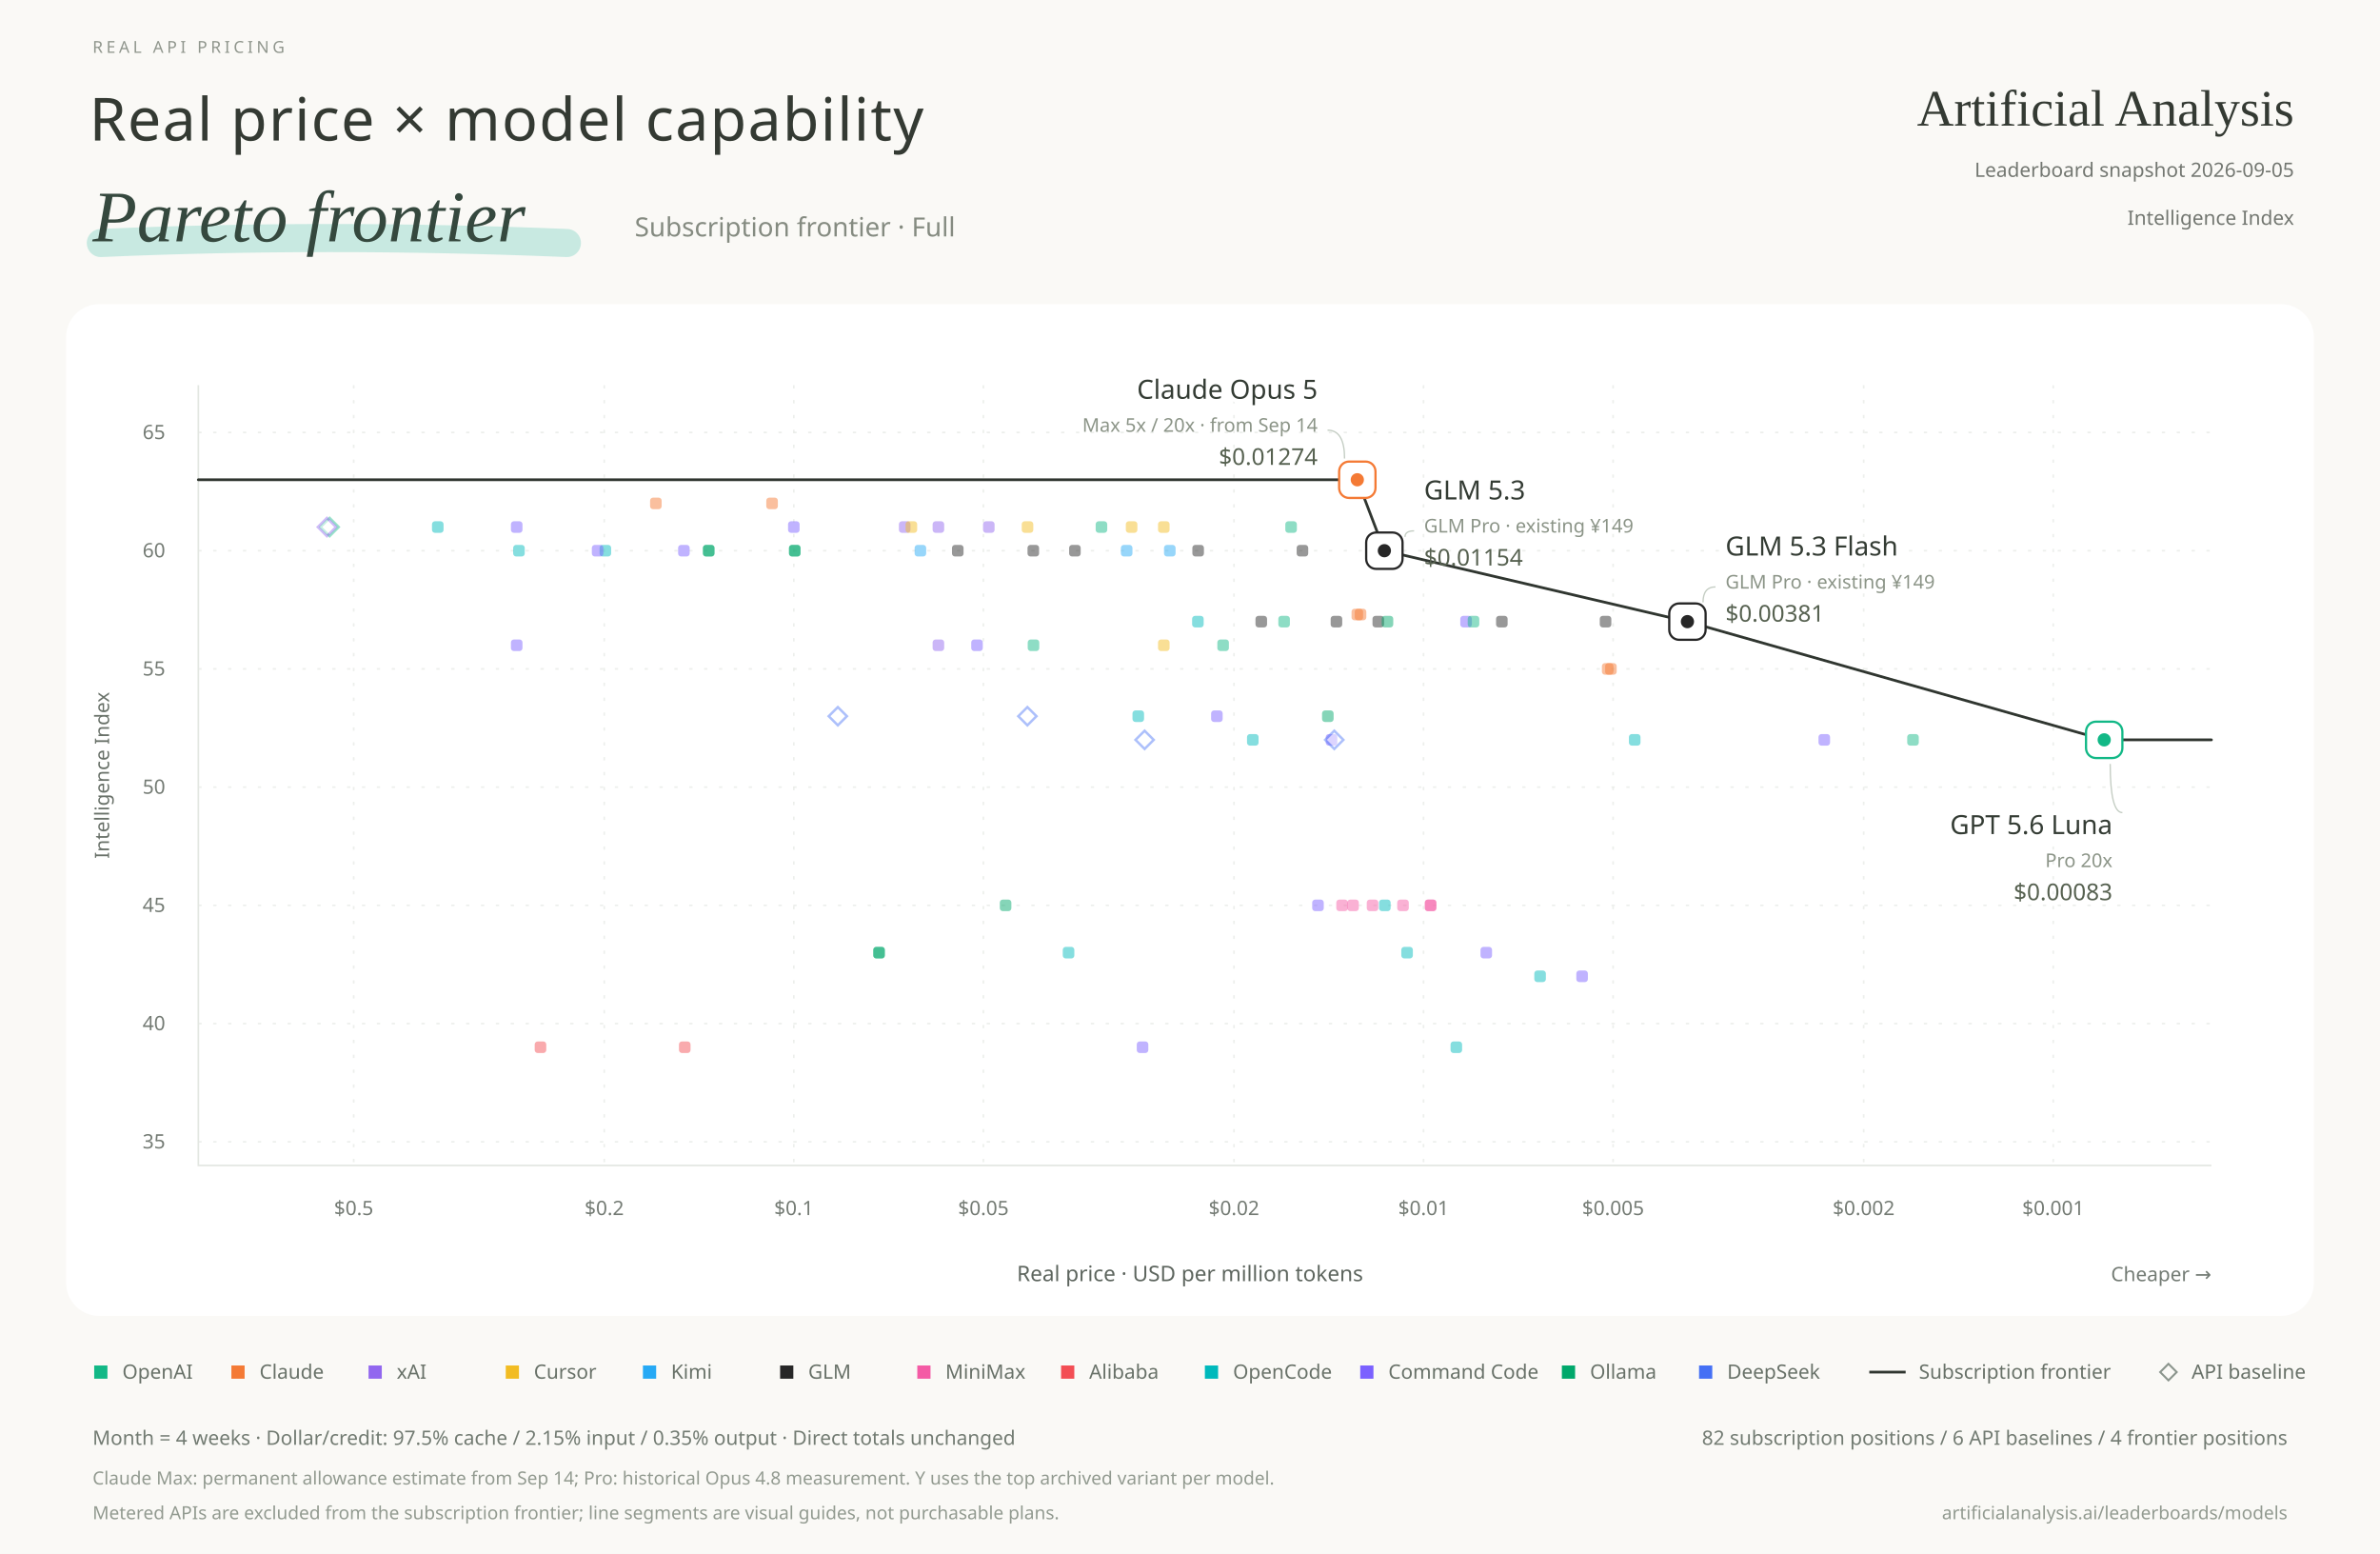
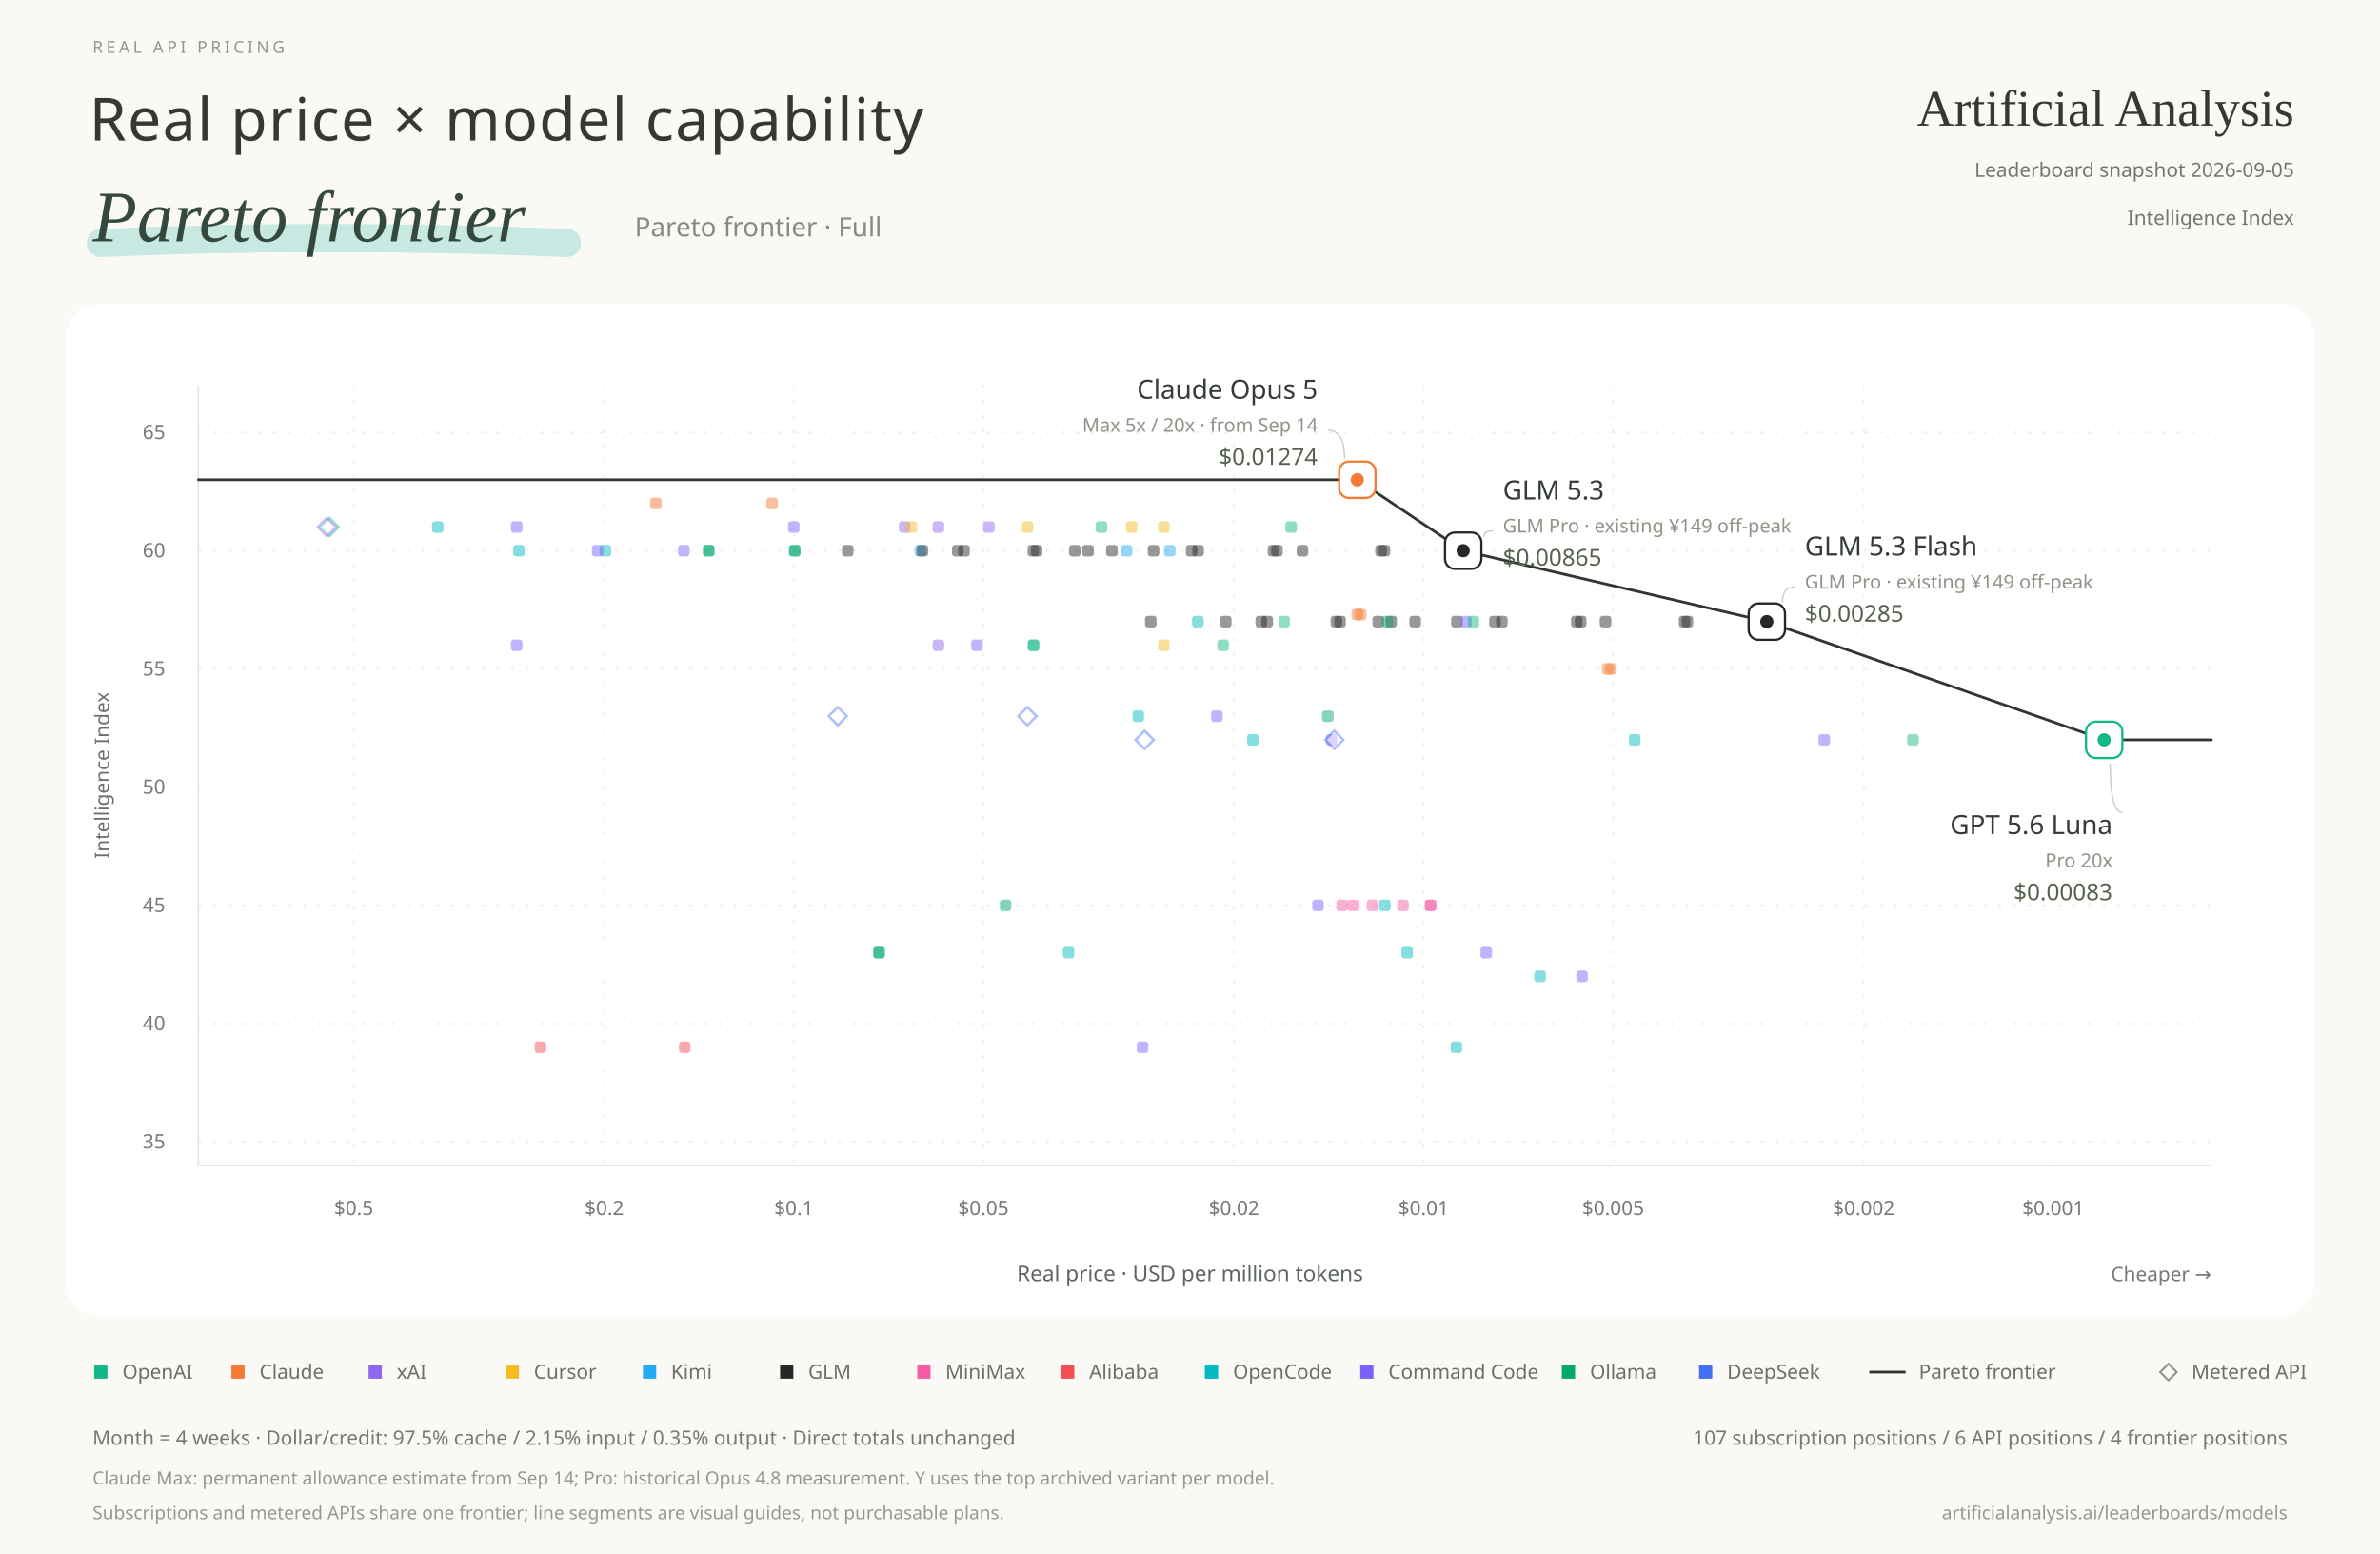
<svg xmlns="http://www.w3.org/2000/svg" width="1440" height="940" viewBox="0 0 1440 940" role="img" aria-labelledby="title desc">
  <style>text{font-family:"Microsoft YaHei","Segoe UI",sans-serif} .serif{font-family:"Times New Roman",serif} .number{font-family:"Segoe UI",sans-serif;font-variant-numeric:tabular-nums} .label-name{paint-order:stroke;stroke:#fff;stroke-width:5px;stroke-linejoin:round} .point:hover{opacity:1}</style>
  <rect width="1440" height="940" fill="#FAF9F6" />
  <text x="56.000" y="32.000" font-size="10" fill="#90968D" text-anchor="start" font-weight="400" letter-spacing="2.1">REAL API PRICING</text>
  <text x="54.000" y="85.000" font-size="36" fill="#343A33" text-anchor="start" font-weight="300" letter-spacing=".8">Real price × model capability</text>
  <path d="M61 147 Q197 141 343 147" stroke="#9FDDD0" stroke-width="17" stroke-linecap="round" opacity=".55" fill="none" />
  <text x="56.000" y="146.000" font-size="44" fill="#35483E" text-anchor="start" font-weight="400" class="serif" font-style="italic">Pareto frontier</text>
-   <text x="384.000" y="143.000" font-size="16" fill="#858B81" text-anchor="start" font-weight="300">Subscription frontier · Full</text>
+   <text x="384.000" y="143.000" font-size="16" fill="#858B81" text-anchor="start" font-weight="300">Pareto frontier · Full</text>
  <text x="1388.000" y="76.000" font-size="31" fill="#343A33" text-anchor="end" font-weight="400" class="serif">Artificial Analysis</text>
  <text x="1388.000" y="107.000" font-size="12" fill="#737771" text-anchor="end" font-weight="400">Leaderboard snapshot  2026-09-05</text>
  <text x="1388.000" y="136.000" font-size="12" fill="#737771" text-anchor="end" font-weight="400">Intelligence Index</text>
  <rect x="40" y="184" width="1360" height="612" rx="20" fill="#FFFFFF" />
  <path d="M1242.299 233V705" stroke="#E8EBE7" stroke-dasharray="2 7" opacity=".8" />
  <text x="1242.299" y="735.000" font-size="12" fill="#747B74" text-anchor="middle" font-weight="400" class="number">$0.001</text>
  <path d="M1127.607 233V705" stroke="#E8EBE7" stroke-dasharray="2 7" opacity=".8" />
  <text x="1127.607" y="735.000" font-size="12" fill="#747B74" text-anchor="middle" font-weight="400" class="number">$0.002</text>
  <path d="M975.991 233V705" stroke="#E8EBE7" stroke-dasharray="2 7" opacity=".8" />
  <text x="975.991" y="735.000" font-size="12" fill="#747B74" text-anchor="middle" font-weight="400" class="number">$0.005</text>
  <path d="M861.299 233V705" stroke="#E8EBE7" stroke-dasharray="2 7" opacity=".8" />
  <text x="861.299" y="735.000" font-size="12" fill="#747B74" text-anchor="middle" font-weight="400" class="number">$0.01</text>
  <path d="M746.606 233V705" stroke="#E8EBE7" stroke-dasharray="2 7" opacity=".8" />
  <text x="746.606" y="735.000" font-size="12" fill="#747B74" text-anchor="middle" font-weight="400" class="number">$0.02</text>
  <path d="M594.991 233V705" stroke="#E8EBE7" stroke-dasharray="2 7" opacity=".8" />
  <text x="594.991" y="735.000" font-size="12" fill="#747B74" text-anchor="middle" font-weight="400" class="number">$0.05</text>
  <path d="M480.299 233V705" stroke="#E8EBE7" stroke-dasharray="2 7" opacity=".8" />
  <text x="480.299" y="735.000" font-size="12" fill="#747B74" text-anchor="middle" font-weight="400" class="number">$0.1</text>
  <path d="M365.606 233V705" stroke="#E8EBE7" stroke-dasharray="2 7" opacity=".8" />
  <text x="365.606" y="735.000" font-size="12" fill="#747B74" text-anchor="middle" font-weight="400" class="number">$0.2</text>
  <path d="M213.991 233V705" stroke="#E8EBE7" stroke-dasharray="2 7" opacity=".8" />
  <text x="213.991" y="735.000" font-size="12" fill="#747B74" text-anchor="middle" font-weight="400" class="number">$0.5</text>
  <path d="M120 690.697H1338" stroke="#E8EBE7" stroke-dasharray="2 7" opacity=".8" />
  <text x="100.000" y="694.697" font-size="12" fill="#747B74" text-anchor="end" font-weight="400" class="number">35</text>
  <path d="M120 619.182H1338" stroke="#E8EBE7" stroke-dasharray="2 7" opacity=".8" />
  <text x="100.000" y="623.182" font-size="12" fill="#747B74" text-anchor="end" font-weight="400" class="number">40</text>
  <path d="M120 547.667H1338" stroke="#E8EBE7" stroke-dasharray="2 7" opacity=".8" />
  <text x="100.000" y="551.667" font-size="12" fill="#747B74" text-anchor="end" font-weight="400" class="number">45</text>
  <path d="M120 476.152H1338" stroke="#E8EBE7" stroke-dasharray="2 7" opacity=".8" />
  <text x="100.000" y="480.152" font-size="12" fill="#747B74" text-anchor="end" font-weight="400" class="number">50</text>
  <path d="M120 404.636H1338" stroke="#E8EBE7" stroke-dasharray="2 7" opacity=".8" />
  <text x="100.000" y="408.636" font-size="12" fill="#747B74" text-anchor="end" font-weight="400" class="number">55</text>
  <path d="M120 333.121H1338" stroke="#E8EBE7" stroke-dasharray="2 7" opacity=".8" />
  <text x="100.000" y="337.121" font-size="12" fill="#747B74" text-anchor="end" font-weight="400" class="number">60</text>
  <path d="M120 261.606H1338" stroke="#E8EBE7" stroke-dasharray="2 7" opacity=".8" />
  <text x="100.000" y="265.606" font-size="12" fill="#747B74" text-anchor="end" font-weight="400" class="number">65</text>
  <path d="M120 233V705H1338" fill="none" stroke="#E3E7E2" />
  <text x="66.000" y="469.000" font-size="12" fill="#697169" text-anchor="middle" font-weight="400" transform="rotate(-90 66 469.0)">Intelligence Index</text>
  <text x="720.000" y="775.000" font-size="13" fill="#5D655E" text-anchor="middle" font-weight="400">Real price · USD per million tokens</text>
  <text x="1338.000" y="775.000" font-size="12" fill="#737B74" text-anchor="end" font-weight="400">Cheaper →</text>
-   <path id="frontier" d="M120.000,290.212 L821.229,290.212 L837.598,333.121 L1020.966,376.030 L1273.130,447.545 L1338.000,447.545" fill="none" stroke="#303630" stroke-width="1.65" stroke-linecap="round" stroke-linejoin="round" />
+   <path id="frontier" d="M120.000,290.212 L821.229,290.212 L885.296,333.121 L1069.003,376.030 L1273.130,447.545 L1338.000,447.545" fill="none" stroke="#303630" stroke-width="1.65" stroke-linecap="round" stroke-linejoin="round" />
  <g class="point" data-billing="subscription" data-frontier="false" data-price="0.03247" data-score="61" data-x="666.424" data-y="318.818" transform="translate(666.424 318.818)">
    <rect x="-3.5" y="-3.5" width="7" height="7" rx="1.8" fill="#12B886" opacity=".48" />
  </g>
  <g class="point" data-billing="subscription" data-frontier="false" data-price="0.01623" data-score="61" data-x="781.167" data-y="318.818" transform="translate(781.167 318.818)">
    <rect x="-3.5" y="-3.5" width="7" height="7" rx="1.8" fill="#12B886" opacity=".48" />
  </g>
  <g class="point" data-billing="subscription" data-frontier="false" data-price="0.01259" data-score="57.3" data-x="823.189" data-y="371.739" transform="translate(823.189 371.739)">
    <rect x="-3.5" y="-3.5" width="7" height="7" rx="1.8" fill="#F47A35" opacity=".48" />
  </g>
  <g class="point" data-billing="subscription" data-frontier="true" data-price="0.01274" data-score="63" data-x="821.229" data-y="290.212" transform="translate(821.229 290.212)">
    <rect x="-11" y="-11" width="22" height="22" rx="6" fill="#FFF" stroke="#F47A35" stroke-width="1.35" />
    <circle r="4" fill="#F47A35" />
  </g>
  <g class="point" data-billing="subscription" data-frontier="false" data-price="0.05894" data-score="61" data-x="567.772" data-y="318.818" transform="translate(567.772 318.818)">
    <rect x="-3.5" y="-3.5" width="7" height="7" rx="1.8" fill="#9267EF" opacity=".48" />
  </g>
  <g class="point" data-billing="subscription" data-frontier="false" data-price="0.04902" data-score="61" data-x="598.267" data-y="318.818" transform="translate(598.267 318.818)">
    <rect x="-3.5" y="-3.5" width="7" height="7" rx="1.8" fill="#9267EF" opacity=".48" />
  </g>
  <g class="point" data-billing="subscription" data-frontier="false" data-price="0.06667" data-score="61" data-x="547.381" data-y="318.818" transform="translate(547.381 318.818)">
    <rect x="-3.5" y="-3.5" width="7" height="7" rx="1.8" fill="#9267EF" opacity=".48" />
  </g>
  <g class="point" data-billing="subscription" data-frontier="false" data-price="0.02585" data-score="61" data-x="704.151" data-y="318.818" transform="translate(704.151 318.818)">
    <rect x="-3.5" y="-3.5" width="7" height="7" rx="1.8" fill="#F2BC22" opacity=".48" />
  </g>
  <g class="point" data-billing="subscription" data-frontier="false" data-price="0.06506" data-score="61" data-x="551.426" data-y="318.818" transform="translate(551.426 318.818)">
    <rect x="-3.5" y="-3.5" width="7" height="7" rx="1.8" fill="#F2BC22" opacity=".48" />
  </g>
  <g class="point" data-billing="subscription" data-frontier="false" data-price="0.04255" data-score="61" data-x="621.688" data-y="318.818" transform="translate(621.688 318.818)">
    <rect x="-3.5" y="-3.5" width="7" height="7" rx="1.8" fill="#F2BC22" opacity=".48" />
  </g>
  <g class="point" data-billing="subscription" data-frontier="false" data-price="0.02908" data-score="61" data-x="684.669" data-y="318.818" transform="translate(684.669 318.818)">
    <rect x="-3.5" y="-3.5" width="7" height="7" rx="1.8" fill="#F2BC22" opacity=".48" />
  </g>
  <g class="point" data-billing="subscription" data-frontier="false" data-price="0.02529" data-score="60" data-x="707.775" data-y="333.121" transform="translate(707.775 333.121)">
    <rect x="-3.5" y="-3.5" width="7" height="7" rx="1.8" fill="#26A9F5" opacity=".48" />
  </g>
  <g class="point" data-billing="subscription" data-frontier="false" data-price="0.06295" data-score="60" data-x="556.881" data-y="333.121" transform="translate(556.881 333.121)">
    <rect x="-3.5" y="-3.5" width="7" height="7" rx="1.8" fill="#26A9F5" opacity=".48" />
  </g>
  <g class="point" data-billing="subscription" data-frontier="false" data-price="0.02961" data-score="60" data-x="681.681" data-y="333.121" transform="translate(681.681 333.121)">
    <rect x="-3.5" y="-3.5" width="7" height="7" rx="1.8" fill="#26A9F5" opacity=".48" />
  </g>
+   <g class="point" data-billing="subscription" data-frontier="false" data-price="0.08211" data-score="60" data-x="512.914" data-y="333.121" transform="translate(512.914 333.121)">
+     <rect x="-3.5" y="-3.5" width="7" height="7" rx="1.8" fill="#272727" opacity=".48" />
+   </g>
  <g class="point" data-billing="subscription" data-frontier="false" data-price="0.05491" data-score="60" data-x="579.492" data-y="333.121" transform="translate(579.492 333.121)">
    <rect x="-3.5" y="-3.5" width="7" height="7" rx="1.8" fill="#272727" opacity=".48" />
  </g>
+   <g class="point" data-billing="subscription" data-frontier="false" data-price="0.04115" data-score="60" data-x="627.224" data-y="333.121" transform="translate(627.224 333.121)">
+     <rect x="-3.5" y="-3.5" width="7" height="7" rx="1.8" fill="#272727" opacity=".48" />
+   </g>
+   <g class="point" data-billing="subscription" data-frontier="false" data-price="0.02711" data-score="57" data-x="696.276" data-y="376.030" transform="translate(696.276 376.030)">
+     <rect x="-3.5" y="-3.5" width="7" height="7" rx="1.8" fill="#272727" opacity=".48" />
+   </g>
  <g class="point" data-billing="subscription" data-frontier="false" data-price="0.0181" data-score="57" data-x="763.123" data-y="376.030" transform="translate(763.123 376.030)">
    <rect x="-3.5" y="-3.5" width="7" height="7" rx="1.8" fill="#272727" opacity=".48" />
  </g>
+   <g class="point" data-billing="subscription" data-frontier="false" data-price="0.01357" data-score="57" data-x="810.786" data-y="376.030" transform="translate(810.786 376.030)">
+     <rect x="-3.5" y="-3.5" width="7" height="7" rx="1.8" fill="#272727" opacity=".48" />
+   </g>
+   <g class="point" data-billing="subscription" data-frontier="false" data-price="0.0341" data-score="60" data-x="658.319" data-y="333.121" transform="translate(658.319 333.121)">
+     <rect x="-3.5" y="-3.5" width="7" height="7" rx="1.8" fill="#272727" opacity=".48" />
+   </g>
  <g class="point" data-billing="subscription" data-frontier="false" data-price="0.0228" data-score="60" data-x="724.926" data-y="333.121" transform="translate(724.926 333.121)">
    <rect x="-3.5" y="-3.5" width="7" height="7" rx="1.8" fill="#272727" opacity=".48" />
  </g>
+   <g class="point" data-billing="subscription" data-frontier="false" data-price="0.01709" data-score="60" data-x="772.624" data-y="333.121" transform="translate(772.624 333.121)">
+     <rect x="-3.5" y="-3.5" width="7" height="7" rx="1.8" fill="#272727" opacity=".48" />
+   </g>
+   <g class="point" data-billing="subscription" data-frontier="false" data-price="0.01126" data-score="57" data-x="841.663" data-y="376.030" transform="translate(841.663 376.030)">
+     <rect x="-3.5" y="-3.5" width="7" height="7" rx="1.8" fill="#272727" opacity=".48" />
+   </g>
  <g class="point" data-billing="subscription" data-frontier="false" data-price="0.00751" data-score="57" data-x="908.680" data-y="376.030" transform="translate(908.680 376.030)">
    <rect x="-3.5" y="-3.5" width="7" height="7" rx="1.8" fill="#272727" opacity=".48" />
  </g>
+   <g class="point" data-billing="subscription" data-frontier="false" data-price="0.00563" data-score="57" data-x="956.355" data-y="376.030" transform="translate(956.355 376.030)">
+     <rect x="-3.5" y="-3.5" width="7" height="7" rx="1.8" fill="#272727" opacity=".48" />
+   </g>
+   <g class="point" data-billing="subscription" data-frontier="false" data-price="0.06249" data-score="60" data-x="558.095" data-y="333.121" transform="translate(558.095 333.121)">
+     <rect x="-3.5" y="-3.5" width="7" height="7" rx="1.8" fill="#272727" opacity=".48" />
+   </g>
  <g class="point" data-billing="subscription" data-frontier="false" data-price="0.04166" data-score="60" data-x="625.186" data-y="333.121" transform="translate(625.186 333.121)">
    <rect x="-3.5" y="-3.5" width="7" height="7" rx="1.8" fill="#272727" opacity=".48" />
  </g>
+   <g class="point" data-billing="subscription" data-frontier="false" data-price="0.03125" data-score="60" data-x="672.761" data-y="333.121" transform="translate(672.761 333.121)">
+     <rect x="-3.5" y="-3.5" width="7" height="7" rx="1.8" fill="#272727" opacity=".48" />
+   </g>
+   <g class="point" data-billing="subscription" data-frontier="false" data-price="0.02061" data-score="57" data-x="741.635" data-y="376.030" transform="translate(741.635 376.030)">
+     <rect x="-3.5" y="-3.5" width="7" height="7" rx="1.8" fill="#272727" opacity=".48" />
+   </g>
  <g class="point" data-billing="subscription" data-frontier="false" data-price="0.01375" data-score="57" data-x="808.606" data-y="376.030" transform="translate(808.606 376.030)">
    <rect x="-3.5" y="-3.5" width="7" height="7" rx="1.8" fill="#272727" opacity=".48" />
  </g>
-   <g class="point" data-billing="subscription" data-frontier="true" data-price="0.01154" data-score="60" data-x="837.598" data-y="333.121" transform="translate(837.598 333.121)">
+   <g class="point" data-billing="subscription" data-frontier="false" data-price="0.01031" data-score="57" data-x="856.247" data-y="376.030" transform="translate(856.247 376.030)">
+     <rect x="-3.5" y="-3.5" width="7" height="7" rx="1.8" fill="#272727" opacity=".48" />
+   </g>
+   <g class="point" data-billing="subscription" data-frontier="false" data-price="0.01731" data-score="60" data-x="770.508" data-y="333.121" transform="translate(770.508 333.121)">
+     <rect x="-3.5" y="-3.5" width="7" height="7" rx="1.8" fill="#272727" opacity=".48" />
+   </g>
+   <g class="point" data-billing="subscription" data-frontier="false" data-price="0.01154" data-score="60" data-x="837.598" data-y="333.121" transform="translate(837.598 333.121)">
+     <rect x="-3.5" y="-3.5" width="7" height="7" rx="1.8" fill="#272727" opacity=".48" />
+   </g>
+   <g class="point" data-billing="subscription" data-frontier="true" data-price="0.00865" data-score="60" data-x="885.296" data-y="333.121" transform="translate(885.296 333.121)">
    <rect x="-11" y="-11" width="22" height="22" rx="6" fill="#FFF" stroke="#272727" stroke-width="1.35" />
    <circle r="4" fill="#272727" />
  </g>
-   <g class="point" data-billing="subscription" data-frontier="true" data-price="0.00381" data-score="57" data-x="1020.966" data-y="376.030" transform="translate(1020.966 376.030)">
+   <g class="point" data-billing="subscription" data-frontier="false" data-price="0.00571" data-score="57" data-x="954.021" data-y="376.030" transform="translate(954.021 376.030)">
+     <rect x="-3.5" y="-3.5" width="7" height="7" rx="1.8" fill="#272727" opacity=".48" />
+   </g>
+   <g class="point" data-billing="subscription" data-frontier="false" data-price="0.00381" data-score="57" data-x="1020.966" data-y="376.030" transform="translate(1020.966 376.030)">
+     <rect x="-3.5" y="-3.5" width="7" height="7" rx="1.8" fill="#272727" opacity=".48" />
+   </g>
+   <g class="point" data-billing="subscription" data-frontier="true" data-price="0.00285" data-score="57" data-x="1069.003" data-y="376.030" transform="translate(1069.003 376.030)">
    <rect x="-11" y="-11" width="22" height="22" rx="6" fill="#FFF" stroke="#272727" stroke-width="1.35" />
    <circle r="4" fill="#272727" />
  </g>
+   <g class="point" data-billing="subscription" data-frontier="false" data-price="0.05367" data-score="60" data-x="583.271" data-y="333.121" transform="translate(583.271 333.121)">
+     <rect x="-3.5" y="-3.5" width="7" height="7" rx="1.8" fill="#272727" opacity=".48" />
+   </g>
  <g class="point" data-billing="subscription" data-frontier="false" data-price="0.03578" data-score="60" data-x="650.362" data-y="333.121" transform="translate(650.362 333.121)">
    <rect x="-3.5" y="-3.5" width="7" height="7" rx="1.8" fill="#272727" opacity=".48" />
  </g>
+   <g class="point" data-billing="subscription" data-frontier="false" data-price="0.02684" data-score="60" data-x="697.933" data-y="333.121" transform="translate(697.933 333.121)">
+     <rect x="-3.5" y="-3.5" width="7" height="7" rx="1.8" fill="#272727" opacity=".48" />
+   </g>
+   <g class="point" data-billing="subscription" data-frontier="false" data-price="0.01771" data-score="57" data-x="766.728" data-y="376.030" transform="translate(766.728 376.030)">
+     <rect x="-3.5" y="-3.5" width="7" height="7" rx="1.8" fill="#272727" opacity=".48" />
+   </g>
  <g class="point" data-billing="subscription" data-frontier="false" data-price="0.0118" data-score="57" data-x="833.912" data-y="376.030" transform="translate(833.912 376.030)">
    <rect x="-3.5" y="-3.5" width="7" height="7" rx="1.8" fill="#272727" opacity=".48" />
  </g>
+   <g class="point" data-billing="subscription" data-frontier="false" data-price="0.00885" data-score="57" data-x="881.513" data-y="376.030" transform="translate(881.513 376.030)">
+     <rect x="-3.5" y="-3.5" width="7" height="7" rx="1.8" fill="#272727" opacity=".48" />
+   </g>
+   <g class="point" data-billing="subscription" data-frontier="false" data-price="0.02335" data-score="60" data-x="720.981" data-y="333.121" transform="translate(720.981 333.121)">
+     <rect x="-3.5" y="-3.5" width="7" height="7" rx="1.8" fill="#272727" opacity=".48" />
+   </g>
  <g class="point" data-billing="subscription" data-frontier="false" data-price="0.01557" data-score="60" data-x="788.037" data-y="333.121" transform="translate(788.037 333.121)">
    <rect x="-3.5" y="-3.5" width="7" height="7" rx="1.8" fill="#272727" opacity=".48" />
  </g>
+   <g class="point" data-billing="subscription" data-frontier="false" data-price="0.01168" data-score="60" data-x="835.603" data-y="333.121" transform="translate(835.603 333.121)">
+     <rect x="-3.5" y="-3.5" width="7" height="7" rx="1.8" fill="#272727" opacity=".48" />
+   </g>
+   <g class="point" data-billing="subscription" data-frontier="false" data-price="0.0077" data-score="57" data-x="904.546" data-y="376.030" transform="translate(904.546 376.030)">
+     <rect x="-3.5" y="-3.5" width="7" height="7" rx="1.8" fill="#272727" opacity=".48" />
+   </g>
  <g class="point" data-billing="subscription" data-frontier="false" data-price="0.00514" data-score="57" data-x="971.422" data-y="376.030" transform="translate(971.422 376.030)">
+     <rect x="-3.5" y="-3.5" width="7" height="7" rx="1.8" fill="#272727" opacity=".48" />
+   </g>
+   <g class="point" data-billing="subscription" data-frontier="false" data-price="0.00385" data-score="57" data-x="1019.238" data-y="376.030" transform="translate(1019.238 376.030)">
    <rect x="-3.5" y="-3.5" width="7" height="7" rx="1.8" fill="#272727" opacity=".48" />
  </g>
  <g class="point" data-billing="subscription" data-frontier="false" data-price="0.01205" data-score="45" data-x="830.443" data-y="547.667" transform="translate(830.443 547.667)">
    <rect x="-3.5" y="-3.5" width="7" height="7" rx="1.8" fill="#F45BA5" opacity=".48" />
  </g>
  <g class="point" data-billing="subscription" data-frontier="false" data-price="0.00975" data-score="45" data-x="865.488" data-y="547.667" transform="translate(865.488 547.667)">
    <rect x="-3.5" y="-3.5" width="7" height="7" rx="1.8" fill="#F45BA5" opacity=".48" />
  </g>
  <g class="point" data-billing="subscription" data-frontier="false" data-price="0.00974" data-score="45" data-x="865.658" data-y="547.667" transform="translate(865.658 547.667)">
    <rect x="-3.5" y="-3.5" width="7" height="7" rx="1.8" fill="#F45BA5" opacity=".48" />
  </g>
  <g class="point" data-billing="subscription" data-frontier="false" data-price="0.01294" data-score="45" data-x="818.652" data-y="547.667" transform="translate(818.652 547.667)">
    <rect x="-3.5" y="-3.5" width="7" height="7" rx="1.8" fill="#F45BA5" opacity=".48" />
  </g>
  <g class="point" data-billing="subscription" data-frontier="false" data-price="0.01078" data-score="45" data-x="848.871" data-y="547.667" transform="translate(848.871 547.667)">
    <rect x="-3.5" y="-3.5" width="7" height="7" rx="1.8" fill="#F45BA5" opacity=".48" />
  </g>
  <g class="point" data-billing="subscription" data-frontier="false" data-price="0.01347" data-score="45" data-x="812.010" data-y="547.667" transform="translate(812.010 547.667)">
    <rect x="-3.5" y="-3.5" width="7" height="7" rx="1.8" fill="#F45BA5" opacity=".48" />
  </g>
  <g class="point" data-billing="subscription" data-frontier="false" data-price="0.14901" data-score="39" data-x="414.304" data-y="633.485" transform="translate(414.304 633.485)">
    <rect x="-3.5" y="-3.5" width="7" height="7" rx="1.8" fill="#F34E54" opacity=".48" />
  </g>
  <g class="point" data-billing="subscription" data-frontier="false" data-price="0.25253" data-score="39" data-x="327.017" data-y="633.485" transform="translate(327.017 633.485)">
    <rect x="-3.5" y="-3.5" width="7" height="7" rx="1.8" fill="#F34E54" opacity=".48" />
  </g>
  <g class="point" data-billing="subscription" data-frontier="false" data-price="0.36765" data-score="61" data-x="264.868" data-y="318.818" transform="translate(264.868 318.818)">
    <rect x="-3.5" y="-3.5" width="7" height="7" rx="1.8" fill="#00B9BC" opacity=".48" />
  </g>
  <g class="point" data-billing="subscription" data-frontier="false" data-price="0.01867" data-score="52" data-x="757.993" data-y="447.545" transform="translate(757.993 447.545)">
    <rect x="-3.5" y="-3.5" width="7" height="7" rx="1.8" fill="#00B9BC" opacity=".48" />
  </g>
  <g class="point" data-billing="subscription" data-frontier="false" data-price="0.02282" data-score="57" data-x="724.781" data-y="376.030" transform="translate(724.781 376.030)">
    <rect x="-3.5" y="-3.5" width="7" height="7" rx="1.8" fill="#00B9BC" opacity=".48" />
  </g>
  <g class="point" data-billing="subscription" data-frontier="false" data-price="0.1992" data-score="60" data-x="366.269" data-y="333.121" transform="translate(366.269 333.121)">
    <rect x="-3.5" y="-3.5" width="7" height="7" rx="1.8" fill="#00B9BC" opacity=".48" />
  </g>
  <g class="point" data-billing="subscription" data-frontier="false" data-price="0.27322" data-score="60" data-x="313.987" data-y="333.121" transform="translate(313.987 333.121)">
    <rect x="-3.5" y="-3.5" width="7" height="7" rx="1.8" fill="#00B9BC" opacity=".48" />
  </g>
  <g class="point" data-billing="subscription" data-frontier="false" data-price="0.03662" data-score="43" data-x="646.522" data-y="576.273" transform="translate(646.522 576.273)">
    <rect x="-3.5" y="-3.5" width="7" height="7" rx="1.8" fill="#00B9BC" opacity=".48" />
  </g>
  <g class="point" data-billing="subscription" data-frontier="false" data-price="0.01062" data-score="43" data-x="851.345" data-y="576.273" transform="translate(851.345 576.273)">
    <rect x="-3.5" y="-3.5" width="7" height="7" rx="1.8" fill="#00B9BC" opacity=".48" />
  </g>
  <g class="point" data-billing="subscription" data-frontier="false" data-price="0.01152" data-score="45" data-x="837.885" data-y="547.667" transform="translate(837.885 547.667)">
    <rect x="-3.5" y="-3.5" width="7" height="7" rx="1.8" fill="#00B9BC" opacity=".48" />
  </g>
  <g class="point" data-billing="subscription" data-frontier="false" data-price="0.00887" data-score="39" data-x="881.140" data-y="633.485" transform="translate(881.140 633.485)">
    <rect x="-3.5" y="-3.5" width="7" height="7" rx="1.8" fill="#00B9BC" opacity=".48" />
  </g>
  <g class="point" data-billing="subscription" data-frontier="false" data-price="0.02838" data-score="53" data-x="688.701" data-y="433.242" transform="translate(688.701 433.242)">
    <rect x="-3.5" y="-3.5" width="7" height="7" rx="1.8" fill="#00B9BC" opacity=".48" />
  </g>
  <g class="point" data-billing="subscription" data-frontier="false" data-price="0.00462" data-score="52" data-x="989.070" data-y="447.545" transform="translate(989.070 447.545)">
    <rect x="-3.5" y="-3.5" width="7" height="7" rx="1.8" fill="#00B9BC" opacity=".48" />
  </g>
  <g class="point" data-billing="subscription" data-frontier="false" data-price="0.00653" data-score="42" data-x="931.817" data-y="590.576" transform="translate(931.817 590.576)">
    <rect x="-3.5" y="-3.5" width="7" height="7" rx="1.8" fill="#00B9BC" opacity=".48" />
  </g>
  <g class="point" data-billing="subscription" data-frontier="false" data-price="0.1" data-score="61" data-x="480.299" data-y="318.818" transform="translate(480.299 318.818)">
    <rect x="-3.5" y="-3.5" width="7" height="7" rx="1.8" fill="#7B61FF" opacity=".48" />
  </g>
  <g class="point" data-billing="subscription" data-frontier="false" data-price="0.0056" data-score="42" data-x="957.239" data-y="590.576" transform="translate(957.239 590.576)">
    <rect x="-3.5" y="-3.5" width="7" height="7" rx="1.8" fill="#7B61FF" opacity=".48" />
  </g>
  <g class="point" data-billing="subscription" data-frontier="false" data-price="0.00231" data-score="52" data-x="1103.763" data-y="447.545" transform="translate(1103.763 447.545)">
    <rect x="-3.5" y="-3.5" width="7" height="7" rx="1.8" fill="#7B61FF" opacity=".48" />
  </g>
  <g class="point" data-billing="subscription" data-frontier="false" data-price="0.01471" data-score="45" data-x="797.438" data-y="547.667" transform="translate(797.438 547.667)">
    <rect x="-3.5" y="-3.5" width="7" height="7" rx="1.8" fill="#7B61FF" opacity=".48" />
  </g>
  <g class="point" data-billing="subscription" data-frontier="false" data-price="0.00856" data-score="57" data-x="887.026" data-y="376.030" transform="translate(887.026 376.030)">
    <rect x="-3.5" y="-3.5" width="7" height="7" rx="1.8" fill="#7B61FF" opacity=".48" />
  </g>
  <g class="point" data-billing="subscription" data-frontier="false" data-price="0.02794" data-score="39" data-x="691.287" data-y="633.485" transform="translate(691.287 633.485)">
    <rect x="-3.5" y="-3.5" width="7" height="7" rx="1.8" fill="#7B61FF" opacity=".48" />
  </g>
  <g class="point" data-billing="subscription" data-frontier="false" data-price="0.02129" data-score="53" data-x="736.264" data-y="433.242" transform="translate(736.264 433.242)">
    <rect x="-3.5" y="-3.5" width="7" height="7" rx="1.8" fill="#7B61FF" opacity=".48" />
  </g>
  <g class="point" data-billing="subscription" data-frontier="false" data-price="0.014" data-score="52" data-x="805.624" data-y="447.545" transform="translate(805.624 447.545)">
    <rect x="-3.5" y="-3.5" width="7" height="7" rx="1.8" fill="#7B61FF" opacity=".48" />
  </g>
  <g class="point" data-billing="subscription" data-frontier="false" data-price="0.00795" data-score="43" data-x="899.259" data-y="576.273" transform="translate(899.259 576.273)">
    <rect x="-3.5" y="-3.5" width="7" height="7" rx="1.8" fill="#7B61FF" opacity=".48" />
  </g>
  <g class="point" data-billing="subscription" data-frontier="false" data-price="0.14948" data-score="60" data-x="413.783" data-y="333.121" transform="translate(413.783 333.121)">
    <rect x="-3.5" y="-3.5" width="7" height="7" rx="1.8" fill="#7B61FF" opacity=".48" />
  </g>
  <g class="point" data-billing="subscription" data-frontier="false" data-price="0.20492" data-score="60" data-x="361.585" data-y="333.121" transform="translate(361.585 333.121)">
    <rect x="-3.5" y="-3.5" width="7" height="7" rx="1.8" fill="#7B61FF" opacity=".48" />
  </g>
  <g class="point" data-billing="subscription" data-frontier="false" data-price="0.27548" data-score="56" data-x="312.624" data-y="390.333" transform="translate(312.624 390.333)">
    <rect x="-3.5" y="-3.5" width="7" height="7" rx="1.8" fill="#7B61FF" opacity=".48" />
  </g>
  <g class="point" data-billing="subscription" data-frontier="false" data-price="0.27548" data-score="61" data-x="312.624" data-y="318.818" transform="translate(312.624 318.818)">
    <rect x="-3.5" y="-3.5" width="7" height="7" rx="1.8" fill="#7B61FF" opacity=".48" />
  </g>
  <g class="point" data-billing="subscription" data-frontier="false" data-price="0.05118" data-score="56" data-x="591.132" data-y="390.333" transform="translate(591.132 390.333)">
    <rect x="-3.5" y="-3.5" width="7" height="7" rx="1.8" fill="#7B61FF" opacity=".48" />
  </g>
  <g class="point" data-billing="subscription" data-frontier="false" data-price="0.01419" data-score="53" data-x="803.394" data-y="433.242" transform="translate(803.394 433.242)">
    <rect x="-3.5" y="-3.5" width="7" height="7" rx="1.8" fill="#00A86B" opacity=".48" />
  </g>
  <g class="point" data-billing="subscription" data-frontier="false" data-price="0.09965" data-score="60" data-x="480.879" data-y="333.121" transform="translate(480.879 333.121)">
    <rect x="-3.5" y="-3.5" width="7" height="7" rx="1.8" fill="#00A86B" opacity=".48" />
  </g>
  <g class="point" data-billing="subscription" data-frontier="false" data-price="0.01141" data-score="57" data-x="839.473" data-y="376.030" transform="translate(839.473 376.030)">
    <rect x="-3.5" y="-3.5" width="7" height="7" rx="1.8" fill="#00A86B" opacity=".48" />
  </g>
  <g class="point" data-billing="subscription" data-frontier="false" data-price="0.13652" data-score="60" data-x="428.789" data-y="333.121" transform="translate(428.789 333.121)">
    <rect x="-3.5" y="-3.5" width="7" height="7" rx="1.8" fill="#00A86B" opacity=".48" />
  </g>
  <g class="point" data-billing="subscription" data-frontier="false" data-price="0.07323" data-score="43" data-x="531.852" data-y="576.273" transform="translate(531.852 576.273)">
    <rect x="-3.5" y="-3.5" width="7" height="7" rx="1.8" fill="#00A86B" opacity=".48" />
  </g>
  <g class="point" data-billing="subscription" data-frontier="false" data-price="0.0461" data-score="45" data-x="608.429" data-y="547.667" transform="translate(608.429 547.667)">
    <rect x="-3.5" y="-3.5" width="7" height="7" rx="1.8" fill="#00A86B" opacity=".48" />
  </g>
  <g class="point" data-billing="subscription" data-frontier="false" data-price="0.09967" data-score="60" data-x="480.846" data-y="333.121" transform="translate(480.846 333.121)">
    <rect x="-3.5" y="-3.5" width="7" height="7" rx="1.8" fill="#00A86B" opacity=".48" />
  </g>
  <g class="point" data-billing="subscription" data-frontier="false" data-price="0.1365" data-score="60" data-x="428.813" data-y="333.121" transform="translate(428.813 333.121)">
    <rect x="-3.5" y="-3.5" width="7" height="7" rx="1.8" fill="#00A86B" opacity=".48" />
  </g>
  <g class="point" data-billing="subscription" data-frontier="false" data-price="0.07322" data-score="43" data-x="531.875" data-y="576.273" transform="translate(531.875 576.273)">
    <rect x="-3.5" y="-3.5" width="7" height="7" rx="1.8" fill="#00A86B" opacity=".48" />
  </g>
  <g class="point" data-billing="subscription" data-frontier="false" data-price="0.01665" data-score="57" data-x="776.940" data-y="376.030" transform="translate(776.940 376.030)">
    <rect x="-3.5" y="-3.5" width="7" height="7" rx="1.8" fill="#12B886" opacity=".48" />
  </g>
  <g class="point" data-billing="subscription" data-frontier="false" data-price="0.00167" data-score="52" data-x="1157.444" data-y="447.545" transform="translate(1157.444 447.545)">
+     <rect x="-3.5" y="-3.5" width="7" height="7" rx="1.8" fill="#12B886" opacity=".48" />
+   </g>
+   <g class="point" data-billing="subscription" data-frontier="false" data-price="0.04162" data-score="56" data-x="625.345" data-y="390.333" transform="translate(625.345 390.333)">
    <rect x="-3.5" y="-3.5" width="7" height="7" rx="1.8" fill="#12B886" opacity=".48" />
  </g>
  <g class="point" data-billing="subscription" data-frontier="false" data-price="0.04163" data-score="56" data-x="625.305" data-y="390.333" transform="translate(625.305 390.333)">
    <rect x="-3.5" y="-3.5" width="7" height="7" rx="1.8" fill="#12B886" opacity=".48" />
  </g>
  <g class="point" data-billing="subscription" data-frontier="false" data-price="0.00833" data-score="57" data-x="891.533" data-y="376.030" transform="translate(891.533 376.030)">
    <rect x="-3.5" y="-3.5" width="7" height="7" rx="1.8" fill="#12B886" opacity=".48" />
  </g>
  <g class="point" data-billing="subscription" data-frontier="true" data-price="0.00083" data-score="52" data-x="1273.130" data-y="447.545" transform="translate(1273.130 447.545)">
    <rect x="-11" y="-11" width="22" height="22" rx="6" fill="#FFF" stroke="#12B886" stroke-width="1.35" />
    <circle r="4" fill="#12B886" />
  </g>
  <g class="point" data-billing="subscription" data-frontier="false" data-price="0.02081" data-score="56" data-x="740.037" data-y="390.333" transform="translate(740.037 390.333)">
    <rect x="-3.5" y="-3.5" width="7" height="7" rx="1.8" fill="#12B886" opacity=".48" />
  </g>
  <g class="point" data-billing="subscription" data-frontier="false" data-price="0.00504" data-score="55" data-x="974.673" data-y="404.636" transform="translate(974.673 404.636)">
    <rect x="-3.5" y="-3.5" width="7" height="7" rx="1.8" fill="#F47A35" opacity=".48" />
  </g>
  <g class="point" data-billing="subscription" data-frontier="false" data-price="0.0051" data-score="55" data-x="972.715" data-y="404.636" transform="translate(972.715 404.636)">
    <rect x="-3.5" y="-3.5" width="7" height="7" rx="1.8" fill="#F47A35" opacity=".48" />
  </g>
  <g class="point" data-billing="subscription" data-frontier="false" data-price="0.01274" data-score="57.3" data-x="821.229" data-y="371.739" transform="translate(821.229 371.739)">
    <rect x="-3.5" y="-3.5" width="7" height="7" rx="1.8" fill="#F47A35" opacity=".48" />
  </g>
-   <g class="point" data-billing="subscription" data-frontier="false" data-price="0.16561" data-score="62" data-x="396.827" data-y="304.515" transform="translate(396.827 304.515)">
+   <g class="point" data-billing="subscription" data-frontier="false" data-price="0.1656" data-score="62" data-x="396.837" data-y="304.515" transform="translate(396.837 304.515)">
    <rect x="-3.5" y="-3.5" width="7" height="7" rx="1.8" fill="#F47A35" opacity=".48" />
  </g>
  <g class="point" data-billing="subscription" data-frontier="false" data-price="0.10828" data-score="62" data-x="467.136" data-y="304.515" transform="translate(467.136 304.515)">
    <rect x="-3.5" y="-3.5" width="7" height="7" rx="1.8" fill="#F47A35" opacity=".48" />
  </g>
  <g class="point" data-billing="subscription" data-frontier="false" data-price="0.02585" data-score="56" data-x="704.151" data-y="390.333" transform="translate(704.151 390.333)">
    <rect x="-3.5" y="-3.5" width="7" height="7" rx="1.8" fill="#F2BC22" opacity=".48" />
  </g>
  <g class="point" data-billing="subscription" data-frontier="false" data-price="0.05894" data-score="56" data-x="567.772" data-y="390.333" transform="translate(567.772 390.333)">
    <rect x="-3.5" y="-3.5" width="7" height="7" rx="1.8" fill="#9267EF" opacity=".48" />
  </g>
  <g class="point" data-billing="metered" data-frontier="false" data-price="0.01386" data-score="52" data-x="807.287" data-y="447.545" transform="translate(807.287 447.545)">
    <path d="M0 -5.5L5.5 0 0 5.5 -5.5 0Z" fill="white" stroke="#4570F5" stroke-width="1.5" opacity=".44" />
  </g>
  <g class="point" data-billing="metered" data-frontier="false" data-price="0.02773" data-score="52" data-x="692.535" data-y="447.545" transform="translate(692.535 447.545)">
    <path d="M0 -5.5L5.5 0 0 5.5 -5.5 0Z" fill="white" stroke="#4570F5" stroke-width="1.5" opacity=".44" />
  </g>
  <g class="point" data-billing="metered" data-frontier="false" data-price="0.04257" data-score="53" data-x="621.610" data-y="433.242" transform="translate(621.610 433.242)">
    <path d="M0 -5.5L5.5 0 0 5.5 -5.5 0Z" fill="white" stroke="#4570F5" stroke-width="1.5" opacity=".44" />
  </g>
  <g class="point" data-billing="metered" data-frontier="false" data-price="0.08514" data-score="53" data-x="506.918" data-y="433.242" transform="translate(506.918 433.242)">
    <path d="M0 -5.5L5.5 0 0 5.5 -5.5 0Z" fill="white" stroke="#4570F5" stroke-width="1.5" opacity=".44" />
  </g>
  <g class="point" data-billing="metered" data-frontier="false" data-price="0.546" data-score="61" data-x="199.428" data-y="318.818" transform="translate(199.428 318.818)">
    <path d="M0 -5.5L5.5 0 0 5.5 -5.5 0Z" fill="white" stroke="#12B886" stroke-width="1.5" opacity=".44" />
  </g>
  <g class="point" data-billing="metered" data-frontier="false" data-price="0.5515" data-score="61" data-x="197.770" data-y="318.818" transform="translate(197.770 318.818)">
    <path d="M0 -5.5L5.5 0 0 5.5 -5.5 0Z" fill="white" stroke="#9267EF" stroke-width="1.5" opacity=".44" />
  </g>
  <g class="front-label" data-model="claude-opus-5">
    <path d="M813.512,277.350Q813.512,260.212 803.229,260.212" stroke="#C4CDC3" stroke-width=".8" fill="none" />
    <text x="797.229" y="241.212" font-size="16" fill="#343C34" text-anchor="end" font-weight="400" class="label-name">Claude Opus 5</text>
    <text x="797.229" y="261.212" font-size="11.5" fill="#8B9487" text-anchor="end" font-weight="400">Max 5x / 20x · from Sep 14</text>
    <text x="797.229" y="281.212" font-size="14" fill="#566150" text-anchor="end" font-weight="400" class="number">$0.01274</text>
  </g>
  <g class="front-label" data-model="glm-5.3">
-     <path d="M850.079,324.801Q850.079,321.121 855.598,321.121" stroke="#C4CDC3" stroke-width=".8" fill="none" />
-     <text x="861.598" y="302.121" font-size="16" fill="#343C34" text-anchor="start" font-weight="400" class="label-name">GLM 5.3</text>
-     <text x="861.598" y="322.121" font-size="11.5" fill="#8B9487" text-anchor="start" font-weight="400">GLM Pro · existing ¥149</text>
-     <text x="861.598" y="342.121" font-size="14" fill="#566150" text-anchor="start" font-weight="400" class="number">$0.01154</text>
+     <path d="M897.776,324.801Q897.776,321.121 903.296,321.121" stroke="#C4CDC3" stroke-width=".8" fill="none" />
+     <text x="909.296" y="302.121" font-size="16" fill="#343C34" text-anchor="start" font-weight="400" class="label-name">GLM 5.3</text>
+     <text x="909.296" y="322.121" font-size="11.5" fill="#8B9487" text-anchor="start" font-weight="400">GLM Pro · existing ¥149 off-peak</text>
+     <text x="909.296" y="342.121" font-size="14" fill="#566150" text-anchor="start" font-weight="400" class="number">$0.00865</text>
  </g>
  <g class="front-label" data-model="glm-5.3-flash">
-     <path d="M1030.404,364.372Q1030.404,355.030 1037.966,355.030" stroke="#C4CDC3" stroke-width=".8" fill="none" />
-     <text x="1043.966" y="336.030" font-size="16" fill="#343C34" text-anchor="start" font-weight="400" class="label-name">GLM 5.3 Flash</text>
-     <text x="1043.966" y="356.030" font-size="11.5" fill="#8B9487" text-anchor="start" font-weight="400">GLM Pro · existing ¥149</text>
-     <text x="1043.966" y="376.030" font-size="14" fill="#566150" text-anchor="start" font-weight="400" class="number">$0.00381</text>
+     <path d="M1078.441,364.372Q1078.441,355.030 1086.003,355.030" stroke="#C4CDC3" stroke-width=".8" fill="none" />
+     <text x="1092.003" y="336.030" font-size="16" fill="#343C34" text-anchor="start" font-weight="400" class="label-name">GLM 5.3 Flash</text>
+     <text x="1092.003" y="356.030" font-size="11.5" fill="#8B9487" text-anchor="start" font-weight="400">GLM Pro · existing ¥149 off-peak</text>
+     <text x="1092.003" y="376.030" font-size="14" fill="#566150" text-anchor="start" font-weight="400" class="number">$0.00285</text>
  </g>
  <g class="front-label" data-model="gpt-5.6-luna">
    <path d="M1276.768,462.098Q1276.768,491.545 1284.130,491.545" stroke="#C4CDC3" stroke-width=".8" fill="none" />
    <text x="1278.130" y="504.545" font-size="16" fill="#343C34" text-anchor="end" font-weight="400" class="label-name">GPT 5.6 Luna</text>
    <text x="1278.130" y="524.545" font-size="11.5" fill="#8B9487" text-anchor="end" font-weight="400">Pro 20x</text>
    <text x="1278.130" y="544.545" font-size="14" fill="#566150" text-anchor="end" font-weight="400" class="number">$0.00083</text>
  </g>
  <rect x="57" y="826" width="8" height="8" fill="#12B886" />
  <text x="74.000" y="834.000" font-size="12" fill="#687168" text-anchor="start" font-weight="400">OpenAI</text>
  <rect x="140" y="826" width="8" height="8" fill="#F47A35" />
  <text x="157.000" y="834.000" font-size="12" fill="#687168" text-anchor="start" font-weight="400">Claude</text>
  <rect x="223" y="826" width="8" height="8" fill="#9267EF" />
  <text x="240.000" y="834.000" font-size="12" fill="#687168" text-anchor="start" font-weight="400">xAI</text>
  <rect x="306" y="826" width="8" height="8" fill="#F2BC22" />
  <text x="323.000" y="834.000" font-size="12" fill="#687168" text-anchor="start" font-weight="400">Cursor</text>
  <rect x="389" y="826" width="8" height="8" fill="#26A9F5" />
  <text x="406.000" y="834.000" font-size="12" fill="#687168" text-anchor="start" font-weight="400">Kimi</text>
  <rect x="472" y="826" width="8" height="8" fill="#272727" />
  <text x="489.000" y="834.000" font-size="12" fill="#687168" text-anchor="start" font-weight="400">GLM</text>
  <rect x="555" y="826" width="8" height="8" fill="#F45BA5" />
  <text x="572.000" y="834.000" font-size="12" fill="#687168" text-anchor="start" font-weight="400">MiniMax</text>
  <rect x="642" y="826" width="8" height="8" fill="#F34E54" />
  <text x="659.000" y="834.000" font-size="12" fill="#687168" text-anchor="start" font-weight="400">Alibaba</text>
  <rect x="729" y="826" width="8" height="8" fill="#00B9BC" />
  <text x="746.000" y="834.000" font-size="12" fill="#687168" text-anchor="start" font-weight="400">OpenCode</text>
  <rect x="823" y="826" width="8" height="8" fill="#7B61FF" />
  <text x="840.000" y="834.000" font-size="12" fill="#687168" text-anchor="start" font-weight="400">Command Code</text>
  <rect x="945" y="826" width="8" height="8" fill="#00A86B" />
  <text x="962.000" y="834.000" font-size="12" fill="#687168" text-anchor="start" font-weight="400">Ollama</text>
  <rect x="1028" y="826" width="8" height="8" fill="#4570F5" />
  <text x="1045.000" y="834.000" font-size="12" fill="#687168" text-anchor="start" font-weight="400">DeepSeek</text>
  <path d="M1131 830h22" stroke="#303630" stroke-width="1.65" />
-   <text x="1161.000" y="834.000" font-size="12" fill="#687168" text-anchor="start" font-weight="400">Subscription frontier</text>
+   <text x="1161.000" y="834.000" font-size="12" fill="#687168" text-anchor="start" font-weight="400">Pareto frontier</text>
  <path d="M1312 825l5 5-5 5-5-5Z" fill="none" stroke="#8B958D" stroke-width="1.2" />
-   <text x="1326.000" y="834.000" font-size="12" fill="#687168" text-anchor="start" font-weight="400">API baseline</text>
+   <text x="1326.000" y="834.000" font-size="12" fill="#687168" text-anchor="start" font-weight="400">Metered API</text>
  <text x="56.000" y="874.000" font-size="12" fill="#727B72" text-anchor="start" font-weight="400">Month = 4 weeks · Dollar/credit: 97.5% cache / 2.15% input / 0.35% output · Direct totals unchanged</text>
-   <text x="1384.000" y="874.000" font-size="12" fill="#727B72" text-anchor="end" font-weight="400">82 subscription positions / 6 API baselines / 4 frontier positions</text>
+   <text x="1384.000" y="874.000" font-size="12" fill="#727B72" text-anchor="end" font-weight="400">107 subscription positions / 6 API positions / 4 frontier positions</text>
  <text x="56.000" y="898.000" font-size="11" fill="#929A90" text-anchor="start" font-weight="400">Claude Max: permanent allowance estimate from Sep 14; Pro: historical Opus 4.8 measurement. Y uses the top archived variant per model.</text>
-   <text x="56.000" y="919.000" font-size="11" fill="#929A90" text-anchor="start" font-weight="400">Metered APIs are excluded from the subscription frontier; line segments are visual guides, not purchasable plans.</text>
+   <text x="56.000" y="919.000" font-size="11" fill="#929A90" text-anchor="start" font-weight="400">Subscriptions and metered APIs share one frontier; line segments are visual guides, not purchasable plans.</text>
  <text x="1384.000" y="919.000" font-size="11" fill="#929A90" text-anchor="end" font-weight="400">artificialanalysis.ai/leaderboards/models</text>
</svg>
